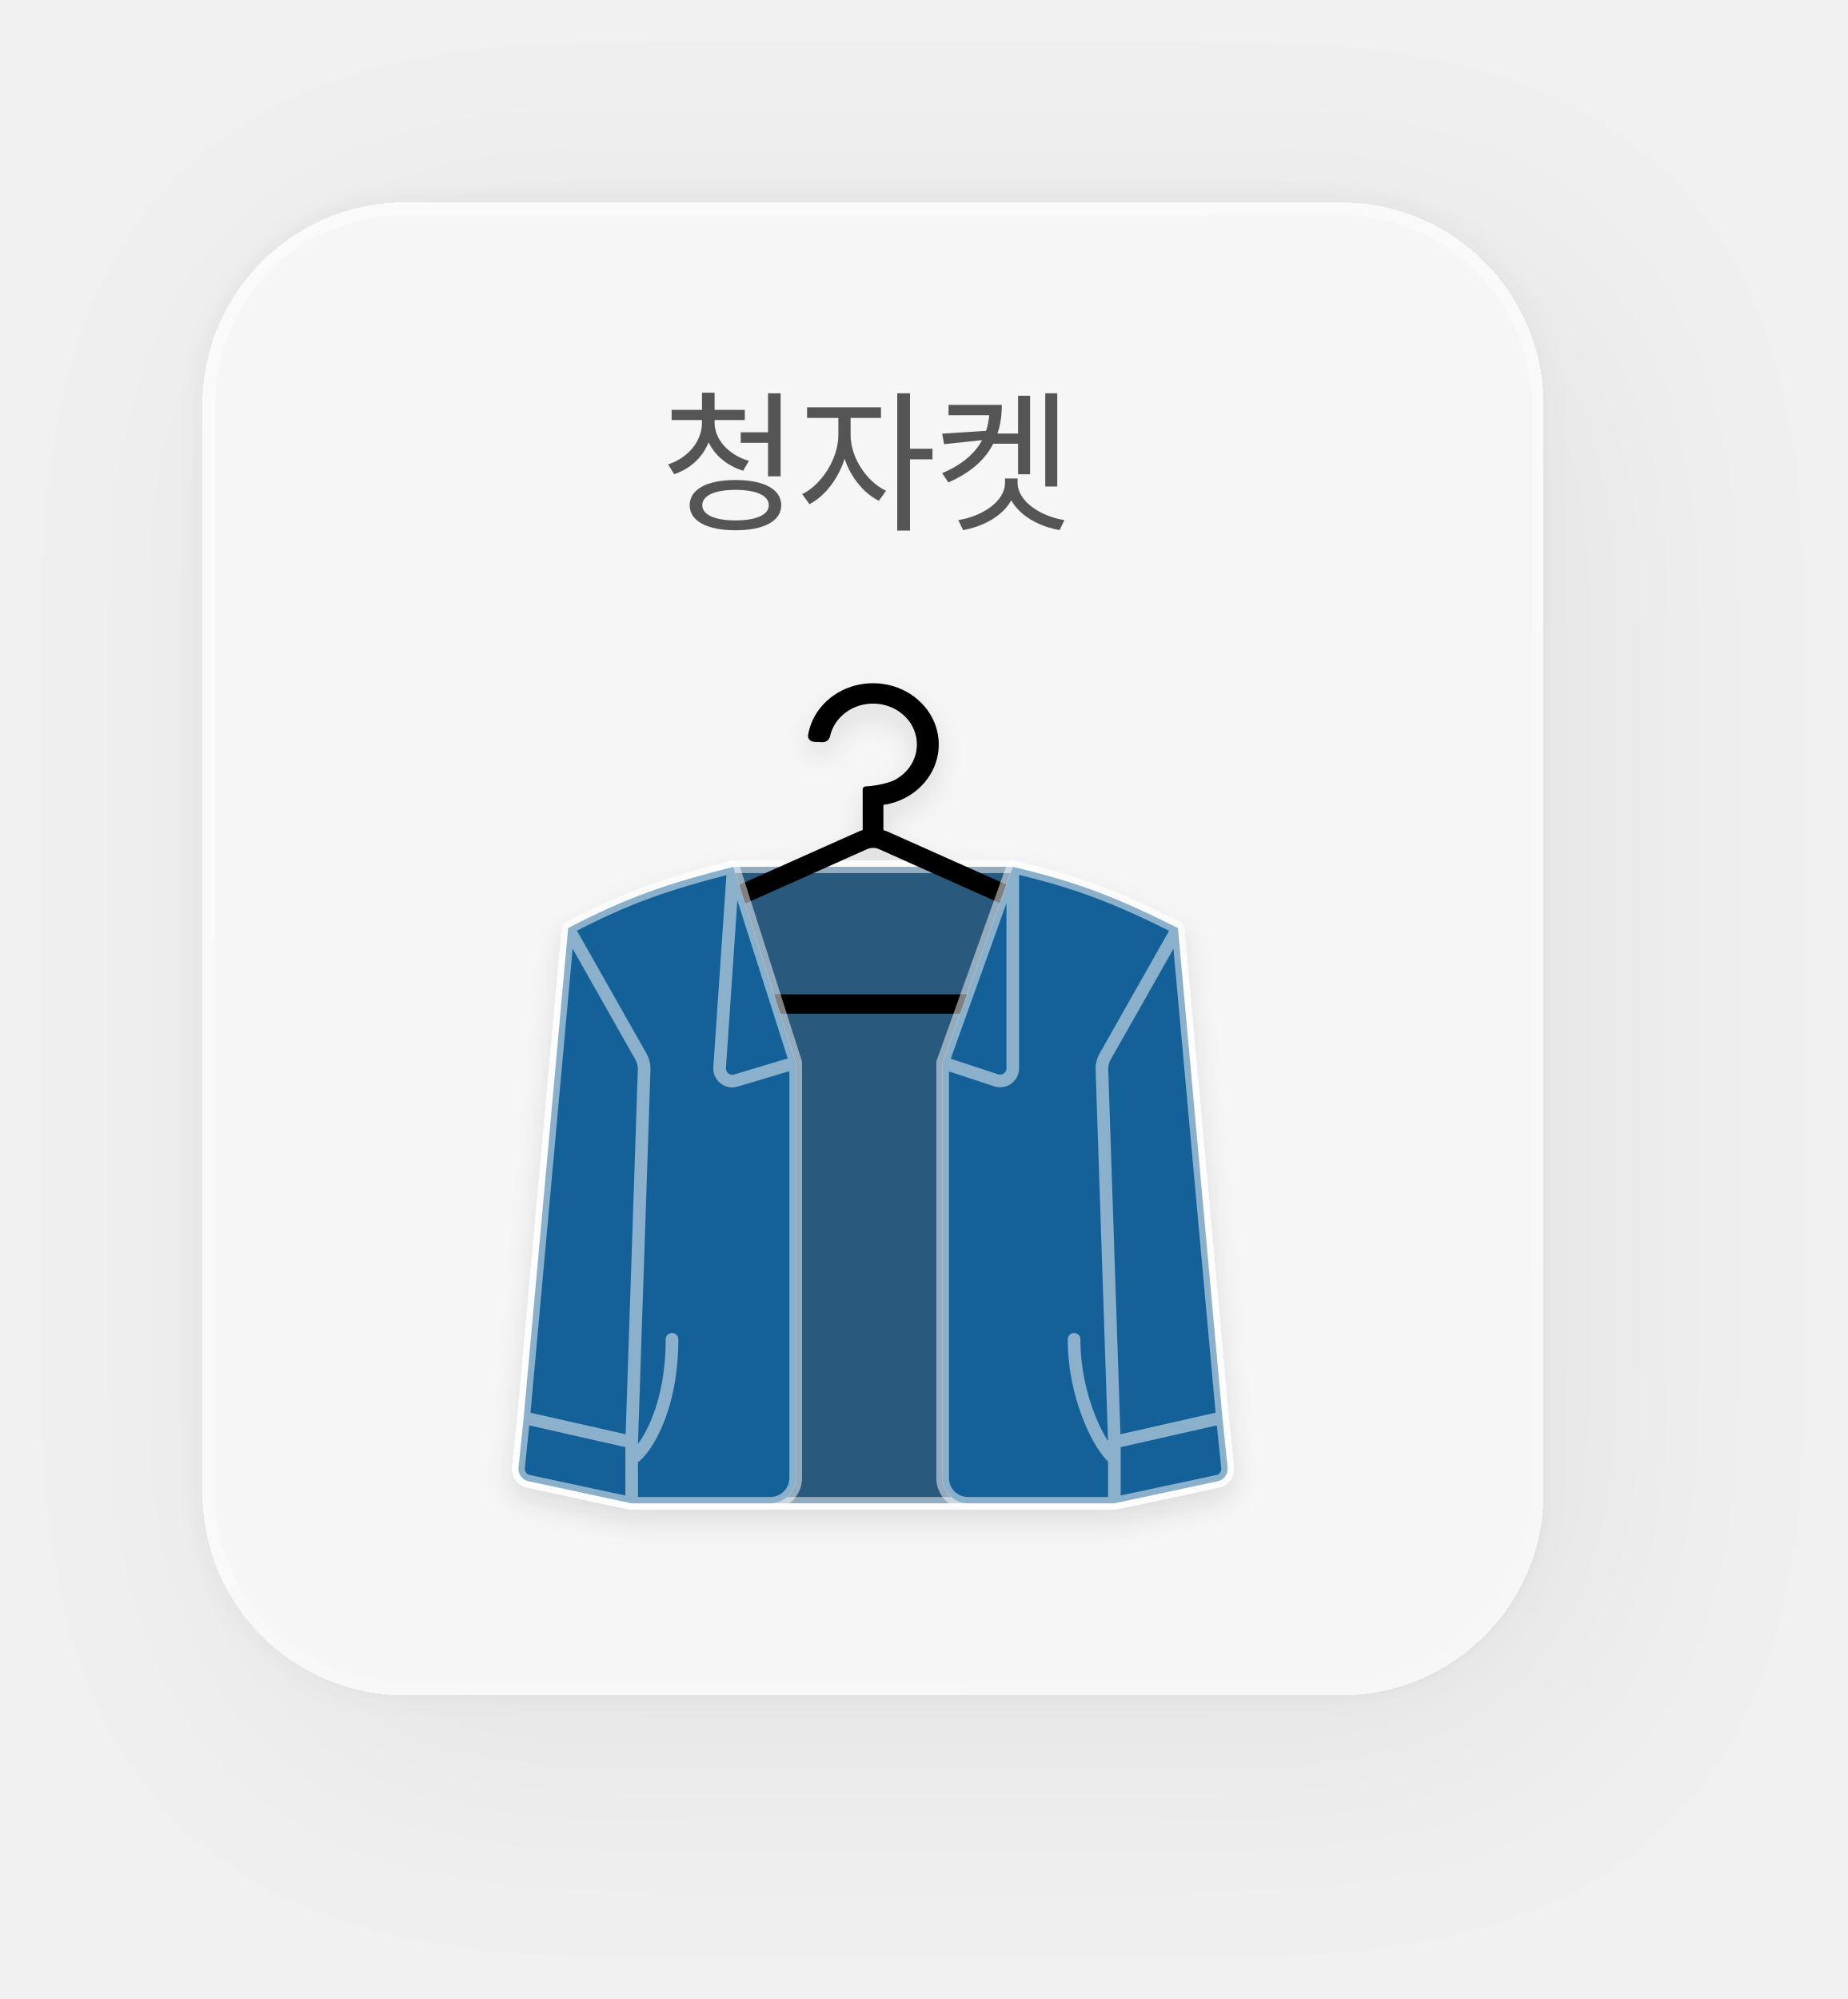
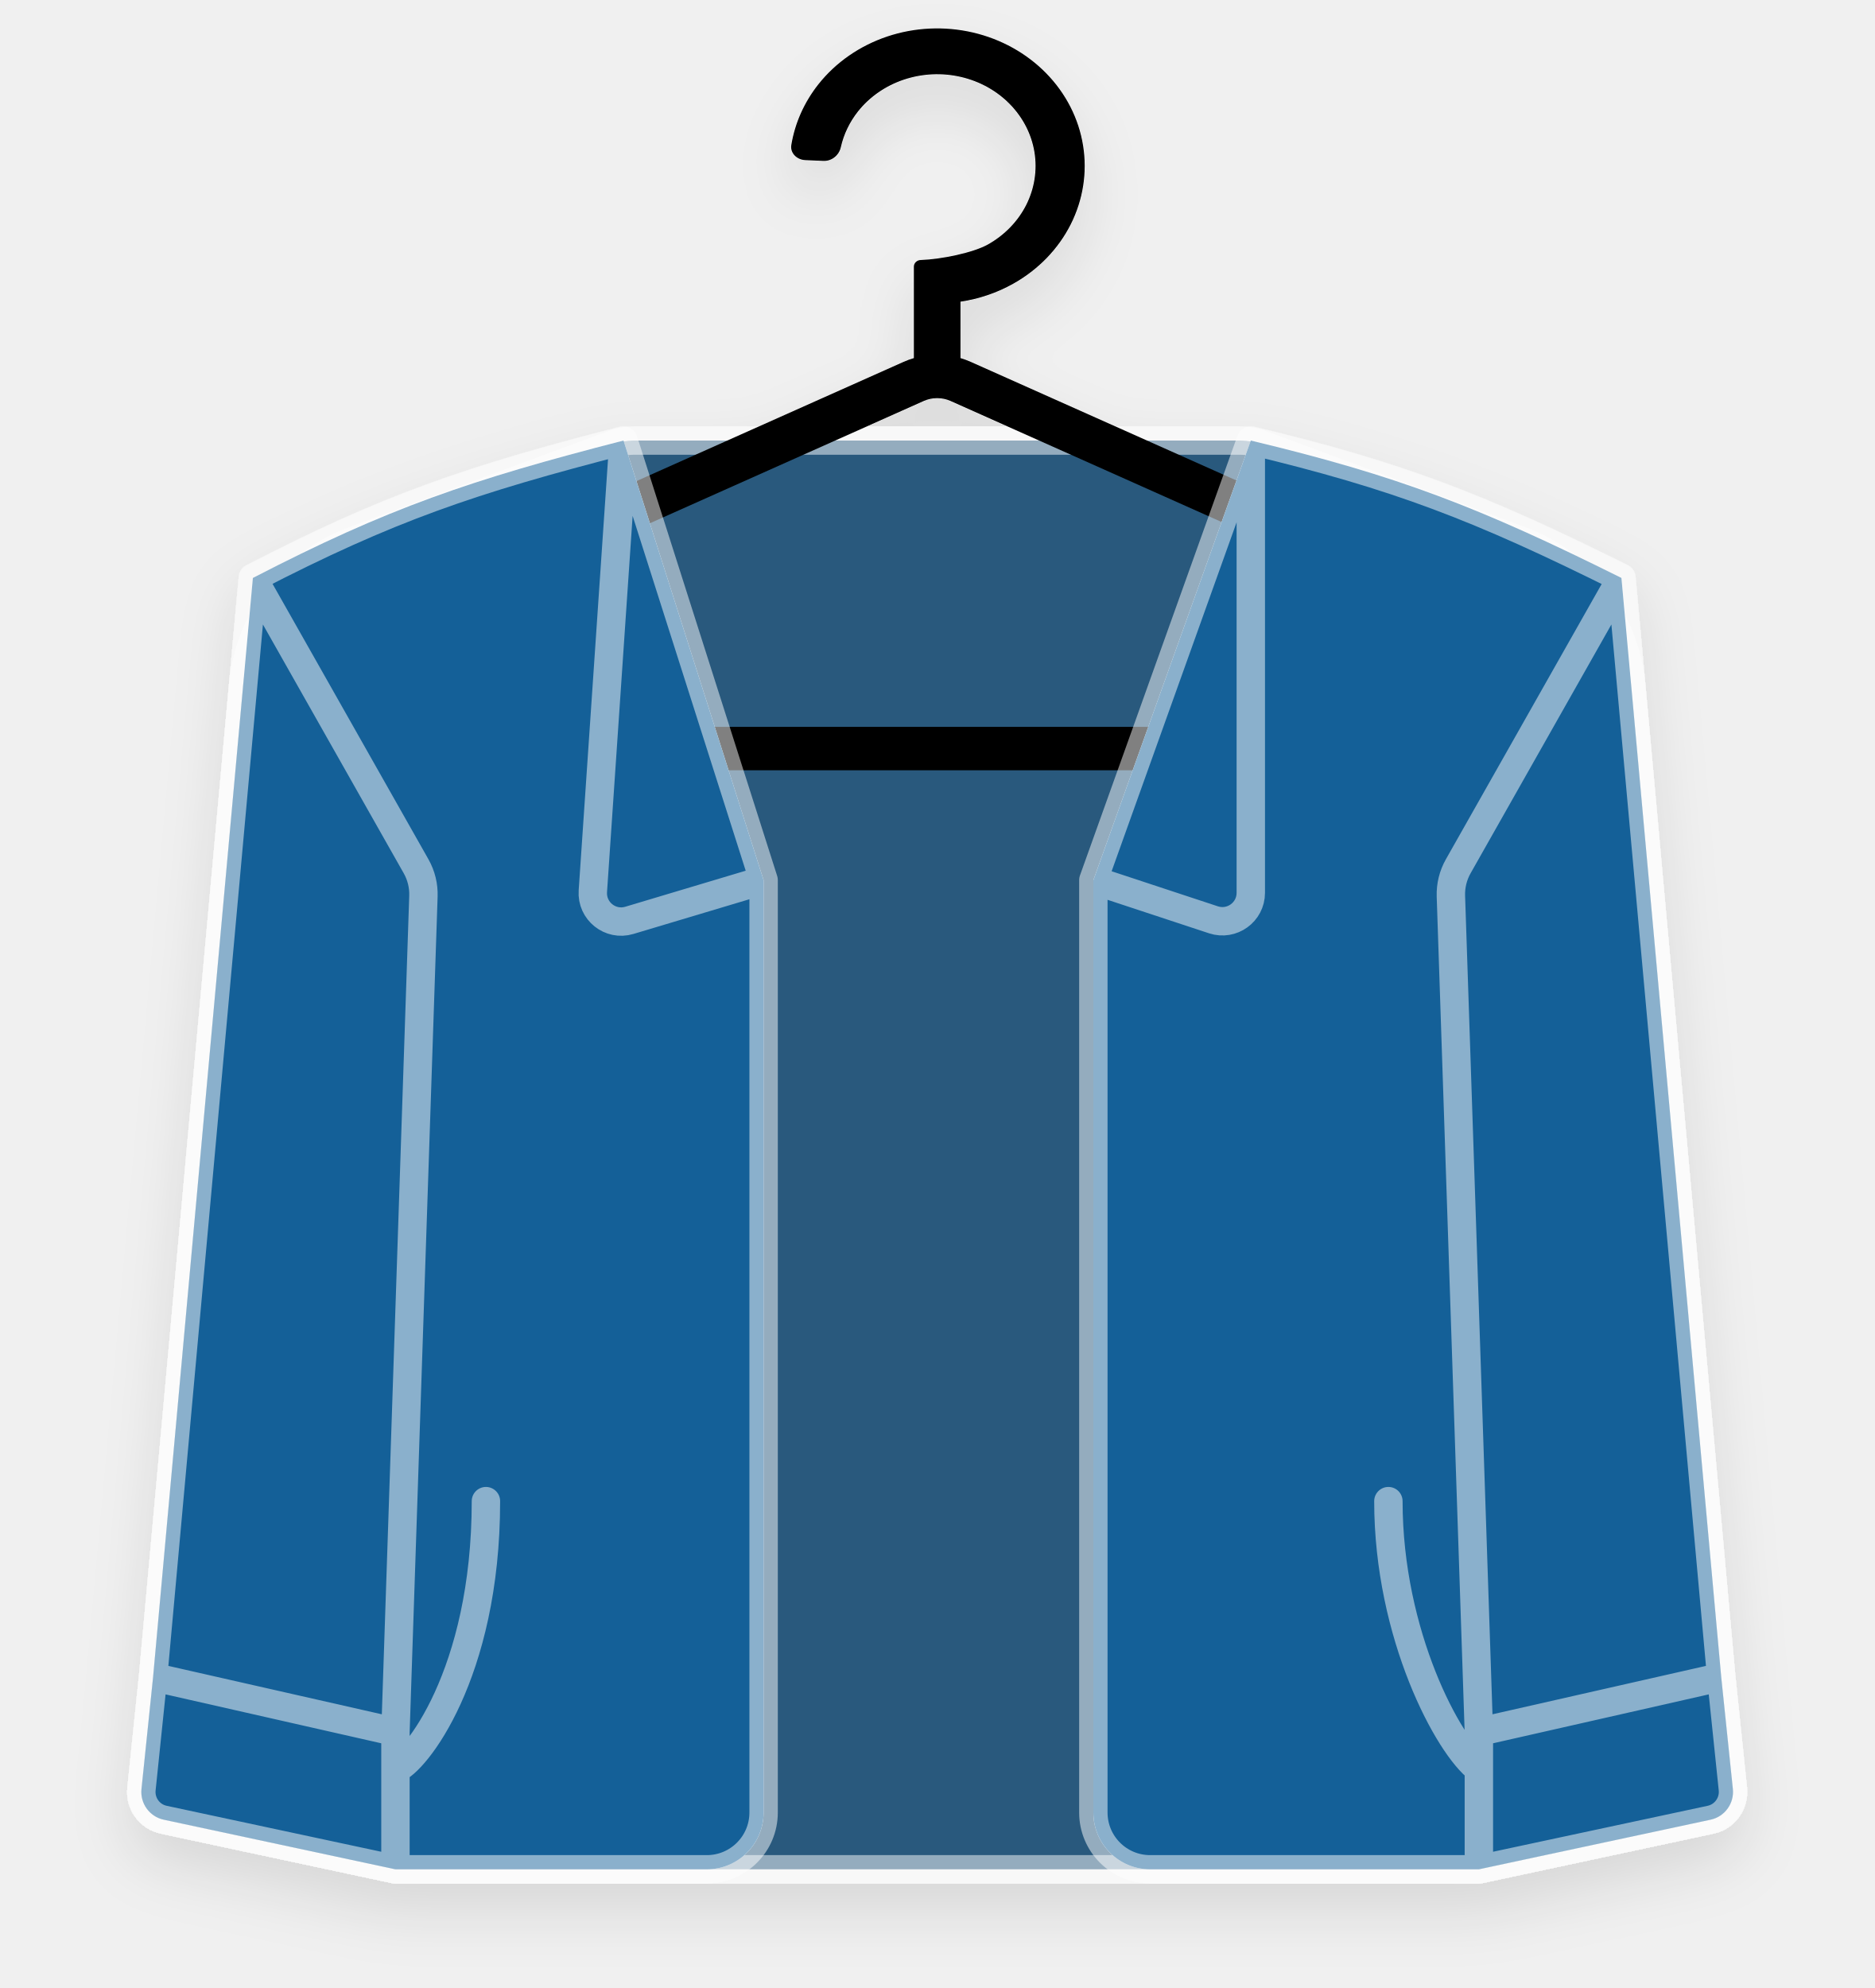
- <svg xmlns="http://www.w3.org/2000/svg" width="146" height="158" viewBox="0 0 146 158" fill="none">
-   <g filter="url(#filter0_bdd_5082_12650)">
-     <rect x="16" y="16" width="106" height="118" rx="16" fill="white" fill-opacity="0.4" shape-rendering="crispEdges" />
-     <rect x="16.5" y="16.5" width="105" height="117" rx="15.5" stroke="url(#paint0_linear_5082_12650)" stroke-opacity="0.5" shape-rendering="crispEdges" />
-     <path d="M55.481 32.936H56.297V33.404C56.297 35.288 55.097 36.872 53.285 37.484L52.805 36.704C54.401 36.188 55.481 34.868 55.481 33.404V32.936ZM55.661 32.936H56.477V33.404C56.477 34.748 57.593 35.96 59.189 36.428L58.733 37.208C56.909 36.644 55.661 35.18 55.661 33.404V32.936ZM53.081 32.396H58.865V33.2H53.081V32.396ZM55.481 31.04H56.477V32.684H55.481V31.04ZM58.541 34.172H60.989V35H58.541V34.172ZM60.701 31.088H61.697V37.652H60.701V31.088ZM58.133 37.94C60.377 37.94 61.745 38.672 61.745 39.932C61.745 41.18 60.377 41.912 58.133 41.912C55.877 41.912 54.509 41.18 54.509 39.932C54.509 38.672 55.877 37.94 58.133 37.94ZM58.133 38.72C56.489 38.72 55.505 39.164 55.505 39.932C55.505 40.688 56.489 41.132 58.133 41.132C59.765 41.132 60.761 40.688 60.761 39.932C60.761 39.164 59.765 38.72 58.133 38.72ZM66.257 32.636H67.049V34.4C67.049 36.656 65.668 38.984 63.977 39.848L63.401 39.056C64.948 38.3 66.257 36.236 66.257 34.4V32.636ZM66.436 32.636H67.228V34.4C67.228 36.116 68.453 38.048 70.025 38.792L69.46 39.584C67.745 38.732 66.436 36.548 66.436 34.4V32.636ZM63.785 32.192H69.629V33.032H63.785V32.192ZM70.912 31.088H71.921V41.936H70.912V31.088ZM71.68 35.468H73.697V36.308H71.68V35.468ZM78.328 34.268H80.716V35.072H78.328V34.268ZM82.612 31.088H83.559V38.456H82.612V31.088ZM80.463 31.28H81.412V37.484H80.463V31.28ZM79.431 37.82H80.284V38.168C80.284 40.112 78.303 41.516 76.12 41.9L75.736 41.108C77.656 40.808 79.431 39.608 79.431 38.168V37.82ZM79.564 37.82H80.427V38.168C80.427 39.608 82.216 40.808 84.124 41.108L83.74 41.9C81.555 41.516 79.564 40.112 79.564 38.168V37.82ZM78.207 32H79.18C79.18 34.664 78.016 36.8 74.956 38.132L74.463 37.4C77.175 36.248 78.207 34.472 78.207 32.264V32ZM74.968 32H78.555V32.816H74.968V32ZM78.112 34.04V34.736L74.62 35.108L74.463 34.28L78.112 34.04Z" fill="#121212" fill-opacity="0.7" />
-     <g filter="url(#filter1_bd_5082_12650)">
-       <path d="M48.453 72.035L57.62 68.637C57.843 68.554 58.078 68.512 58.315 68.512H79.685C79.922 68.512 80.158 68.554 80.38 68.637L89.547 72.035C91.715 72.838 93.228 74.816 93.437 77.118L96.609 112.049L97.019 115.993C97.071 116.501 96.733 116.967 96.233 117.074L88.075 118.821H69H49.925L41.767 117.074C41.267 116.967 40.929 116.501 40.982 115.993L41.391 112.049L44.563 77.118C44.772 74.816 46.285 72.838 48.453 72.035Z" fill="white" />
-       <path d="M48.453 72.035L57.62 68.637C57.843 68.554 58.078 68.512 58.315 68.512H79.685C79.922 68.512 80.158 68.554 80.38 68.637L89.547 72.035C91.715 72.838 93.228 74.816 93.437 77.118L96.609 112.049L97.019 115.993C97.071 116.501 96.733 116.967 96.233 117.074L88.075 118.821H69H49.925L41.767 117.074C41.267 116.967 40.929 116.501 40.982 115.993L41.391 112.049L44.563 77.118C44.772 74.816 46.285 72.838 48.453 72.035Z" fill="#29597D" />
-       <path d="M49.925 118.821L41.767 117.074C41.267 116.967 40.929 116.501 40.982 115.993L41.391 112.049M49.925 118.821H69H88.075M49.925 118.821V113.984M50.929 83.992L49.925 113.984M41.391 112.049L44.563 77.118C44.772 74.816 46.285 72.838 48.453 72.035L57.62 68.637C57.843 68.554 58.078 68.512 58.315 68.512H79.685C79.922 68.512 80.158 68.554 80.38 68.637L89.547 72.035C91.715 72.838 93.228 74.816 93.437 77.118L96.609 112.049M41.391 112.049L49.925 113.984M88.075 118.821L96.233 117.074C96.733 116.967 97.071 116.501 97.019 115.993L96.609 112.049M88.075 118.821V113.984M87.072 83.992L88.075 113.984M96.609 112.049L88.075 113.984" stroke="white" stroke-opacity="0.5" stroke-linecap="round" />
-       <path fill-rule="evenodd" clip-rule="evenodd" d="M71.68 62.99C71.107 63.312 70.475 63.526 69.82 63.623V65.608C69.943 65.644 70.064 65.688 70.182 65.741L91.538 75.275C94.163 76.447 93.267 80.122 90.356 80.122H47.644C44.733 80.122 43.837 76.447 46.462 75.275L67.818 65.741C67.936 65.688 68.057 65.644 68.18 65.608V62.388C68.18 62.259 68.291 62.155 68.429 62.155C69.151 62.129 70.265 61.901 70.787 61.608C71.374 61.278 71.843 60.794 72.135 60.217C72.426 59.639 72.528 58.993 72.426 58.362C72.324 57.731 72.023 57.142 71.562 56.669C71.101 56.197 70.5 55.863 69.835 55.709C69.17 55.555 68.471 55.589 67.826 55.805C67.182 56.021 66.621 56.411 66.213 56.924C65.915 57.301 65.71 57.731 65.608 58.185C65.547 58.461 65.295 58.679 64.993 58.666L64.356 58.638C64.054 58.625 63.818 58.386 63.864 58.107C63.991 57.334 64.318 56.599 64.82 55.965C65.431 55.195 66.273 54.611 67.24 54.286C68.207 53.962 69.255 53.912 70.253 54.143C71.25 54.374 72.151 54.875 72.843 55.583C73.535 56.291 73.986 57.175 74.138 58.122C74.291 59.069 74.139 60.037 73.702 60.904C73.264 61.77 72.561 62.496 71.68 62.99ZM69.473 67.12L90.829 76.654C91.879 77.123 91.521 78.593 90.356 78.593H47.644C46.479 78.593 46.121 77.123 47.171 76.654L68.527 67.12C68.826 66.987 69.174 66.987 69.473 67.12Z" fill="black" />
-       <path d="M44.905 73.35C49.673 70.883 52.572 69.895 57.956 68.512L62.889 83.992V116.821C62.889 117.926 61.993 118.821 60.889 118.821H49.925L41.767 117.074C41.267 116.967 40.929 116.501 40.982 115.993L41.391 112.049L44.905 73.35Z" fill="white" />
-       <path d="M44.905 73.35C49.673 70.883 52.572 69.895 57.956 68.512L62.889 83.992V116.821C62.889 117.926 61.993 118.821 60.889 118.821H49.925L41.767 117.074C41.267 116.967 40.929 116.501 40.982 115.993L41.391 112.049L44.905 73.35Z" fill="#146098" />
-       <path d="M96.233 117.074L88.075 118.821H76.5C75.395 118.821 74.5 117.926 74.5 116.821V83.992L80.044 68.512C85.223 69.752 88.078 70.85 93.095 73.35L96.609 112.049L97.019 115.993C97.071 116.501 96.733 116.967 96.233 117.074Z" fill="white" />
-       <path d="M96.233 117.074L88.075 118.821H76.5C75.395 118.821 74.5 117.926 74.5 116.821V83.992L80.044 68.512C85.223 69.752 88.078 70.85 93.095 73.35L96.609 112.049L97.019 115.993C97.071 116.501 96.733 116.967 96.233 117.074Z" fill="#146098" />
-       <path d="M57.956 68.512C52.572 69.895 49.673 70.883 44.905 73.35M57.956 68.512L62.889 83.992M57.956 68.512L56.876 84.382C56.828 85.078 57.491 85.608 58.16 85.407L62.889 83.992M44.905 73.35L41.391 112.049M44.905 73.35L50.651 83.502C50.833 83.823 50.922 84.187 50.91 84.554L49.925 113.984M49.925 118.821L41.767 117.074C41.267 116.967 40.929 116.501 40.982 115.993L41.391 112.049M49.925 118.821H60.889C61.993 118.821 62.889 117.926 62.889 116.821V83.992M49.925 118.821V115.286M41.391 112.049L49.925 113.984M49.925 113.984V115.286M80.044 68.512C85.223 69.752 88.078 70.85 93.095 73.35M80.044 68.512L74.5 83.992M80.044 68.512V84.438C80.044 85.12 79.377 85.601 78.73 85.388L74.5 83.992M88.075 118.821L96.233 117.074C96.733 116.967 97.071 116.501 97.019 115.993L96.609 112.049M88.075 118.821H76.5C75.395 118.821 74.5 117.926 74.5 116.821V83.992M88.075 118.821V115.286M93.095 73.35L96.609 112.049M93.095 73.35L87.349 83.502C87.167 83.823 87.078 84.187 87.09 84.554L88.075 113.984M96.609 112.049L88.075 113.984M88.075 113.984V115.286M88.075 115.286C87.013 114.5 84.889 110.571 84.889 105.857M49.925 115.286C50.579 115.089 53.111 111.986 53.111 105.857" stroke="white" stroke-opacity="0.5" stroke-linecap="round" stroke-linejoin="round" />
-     </g>
+ <svg xmlns="http://www.w3.org/2000/svg" width="66" height="70" viewBox="0 0 66 70" fill="none">
+   <g filter="url(#filter0_bd_5082_12652)">
+     <path d="M12.453 19.035L21.62 15.637C21.843 15.554 22.078 15.512 22.315 15.512H43.685C43.922 15.512 44.158 15.554 44.38 15.637L53.547 19.035C55.715 19.838 57.228 21.816 57.437 24.118L60.609 59.049L61.019 62.993C61.071 63.501 60.733 63.968 60.233 64.074L52.075 65.821H33H13.925L5.767 64.074C5.267 63.968 4.929 63.501 4.982 62.993L5.391 59.049L8.563 24.118C8.772 21.816 10.285 19.838 12.453 19.035Z" fill="white" />
+     <path d="M12.453 19.035L21.62 15.637C21.843 15.554 22.078 15.512 22.315 15.512H43.685C43.922 15.512 44.158 15.554 44.38 15.637L53.547 19.035C55.715 19.838 57.228 21.816 57.437 24.118L60.609 59.049L61.019 62.993C61.071 63.501 60.733 63.968 60.233 64.074L52.075 65.821H33H13.925L5.767 64.074C5.267 63.968 4.929 63.501 4.982 62.993L5.391 59.049L8.563 24.118C8.772 21.816 10.285 19.838 12.453 19.035Z" fill="#29597D" />
+     <path d="M13.925 65.821L5.767 64.074C5.267 63.968 4.929 63.501 4.982 62.993L5.391 59.049M13.925 65.821H33H52.075M13.925 65.821V60.984M14.929 30.992L13.925 60.984M5.391 59.049L8.563 24.118C8.772 21.816 10.285 19.838 12.453 19.035L21.62 15.637C21.843 15.554 22.078 15.512 22.315 15.512H43.685C43.922 15.512 44.158 15.554 44.38 15.637L53.547 19.035C55.715 19.838 57.228 21.816 57.437 24.118L60.609 59.049M5.391 59.049L13.925 60.984M52.075 65.821L60.233 64.074C60.733 63.968 61.071 63.501 61.019 62.993L60.609 59.049M52.075 65.821V60.984M51.072 30.992L52.075 60.984M60.609 59.049L52.075 60.984" stroke="white" stroke-opacity="0.5" stroke-linecap="round" />
+     <path fill-rule="evenodd" clip-rule="evenodd" d="M35.68 9.99C35.107 10.312 34.475 10.526 33.821 10.623V12.608C33.943 12.644 34.064 12.688 34.182 12.741L55.538 22.275C58.163 23.447 57.267 27.122 54.356 27.122H11.643C8.733 27.122 7.837 23.447 10.462 22.275L31.818 12.741C31.936 12.688 32.057 12.644 32.18 12.608V9.388C32.18 9.259 32.291 9.155 32.429 9.155C33.151 9.129 34.265 8.9 34.787 8.608C35.374 8.278 35.843 7.794 36.135 7.217C36.426 6.639 36.528 5.993 36.426 5.362C36.324 4.731 36.023 4.142 35.562 3.67C35.101 3.197 34.5 2.863 33.835 2.709C33.17 2.555 32.471 2.589 31.826 2.805C31.182 3.021 30.621 3.411 30.213 3.924C29.915 4.301 29.71 4.731 29.608 5.185C29.547 5.461 29.295 5.679 28.993 5.666L28.356 5.638C28.054 5.625 27.818 5.385 27.864 5.107C27.991 4.334 28.318 3.599 28.82 2.965C29.431 2.195 30.273 1.611 31.24 1.286C32.207 0.962 33.255 0.912 34.253 1.143C35.25 1.374 36.151 1.875 36.843 2.583C37.535 3.292 37.986 4.175 38.138 5.122C38.291 6.069 38.139 7.037 37.702 7.904C37.264 8.77 36.561 9.496 35.68 9.99ZM33.473 14.12L54.829 23.654C55.879 24.123 55.521 25.593 54.356 25.593H11.643C10.479 25.593 10.121 24.123 11.171 23.654L32.527 14.12C32.826 13.986 33.174 13.986 33.473 14.12Z" fill="black" />
+     <path d="M8.905 20.35C13.673 17.883 16.572 16.895 21.956 15.512L26.889 30.992V63.821C26.889 64.926 25.994 65.821 24.889 65.821H13.925L5.767 64.074C5.267 63.968 4.929 63.501 4.982 62.993L5.391 59.049L8.905 20.35Z" fill="white" />
+     <path d="M8.905 20.35C13.673 17.883 16.572 16.895 21.956 15.512L26.889 30.992V63.821C26.889 64.926 25.994 65.821 24.889 65.821H13.925L5.767 64.074C5.267 63.968 4.929 63.501 4.982 62.993L5.391 59.049L8.905 20.35Z" fill="#146098" />
+     <path d="M60.233 64.074L52.075 65.821H40.5C39.395 65.821 38.5 64.926 38.5 63.821V30.992L44.044 15.512C49.223 16.752 52.078 17.851 57.095 20.35L60.609 59.049L61.019 62.993C61.071 63.501 60.733 63.968 60.233 64.074Z" fill="white" />
+     <path d="M60.233 64.074L52.075 65.821H40.5C39.395 65.821 38.5 64.926 38.5 63.821V30.992L44.044 15.512C49.223 16.752 52.078 17.851 57.095 20.35L60.609 59.049L61.019 62.993C61.071 63.501 60.733 63.968 60.233 64.074Z" fill="#146098" />
+     <path d="M21.956 15.512C16.572 16.895 13.673 17.883 8.905 20.35M21.956 15.512L26.889 30.992M21.956 15.512L20.876 31.381C20.828 32.078 21.491 32.608 22.16 32.407L26.889 30.992M8.905 20.35L5.391 59.049M8.905 20.35L14.651 30.502C14.833 30.823 14.922 31.187 14.91 31.554L13.925 60.984M13.925 65.821L5.767 64.074C5.267 63.968 4.929 63.501 4.982 62.993L5.391 59.049M13.925 65.821H24.889C25.994 65.821 26.889 64.926 26.889 63.821V30.992M13.925 65.821V62.286M5.391 59.049L13.925 60.984M13.925 60.984V62.286M44.044 15.512C49.223 16.752 52.078 17.851 57.095 20.35M44.044 15.512L38.5 30.992M44.044 15.512V31.438C44.044 32.12 43.377 32.601 42.73 32.388L38.5 30.992M52.075 65.821L60.233 64.074C60.733 63.968 61.071 63.501 61.019 62.993L60.609 59.049M52.075 65.821H40.5C39.395 65.821 38.5 64.926 38.5 63.821V30.992M52.075 65.821V62.286M57.095 20.35L60.609 59.049M57.095 20.35L51.349 30.502C51.167 30.823 51.078 31.187 51.09 31.554L52.075 60.984M60.609 59.049L52.075 60.984M52.075 60.984V62.286M52.075 62.286C51.013 61.5 48.889 57.571 48.889 52.857M13.925 62.286C14.579 62.089 17.111 58.986 17.111 52.857" stroke="white" stroke-opacity="0.5" stroke-linecap="round" stroke-linejoin="round" />
  </g>
  <defs>
-     <filter id="filter0_bdd_5082_12650" x="-4" y="-4" width="150" height="162" filterUnits="userSpaceOnUse" color-interpolation-filters="sRGB">
-       <feFlood flood-opacity="0" result="BackgroundImageFix" />
-       <feGaussianBlur in="BackgroundImageFix" stdDeviation="10" />
-       <feComposite in2="SourceAlpha" operator="in" result="effect1_backgroundBlur_5082_12650" />
-       <feColorMatrix in="SourceAlpha" type="matrix" values="0 0 0 0 0 0 0 0 0 0 0 0 0 0 0 0 0 0 127 0" result="hardAlpha" />
-       <feOffset dx="4" dy="4" />
-       <feGaussianBlur stdDeviation="10" />
-       <feComposite in2="hardAlpha" operator="out" />
-       <feColorMatrix type="matrix" values="0 0 0 0 0 0 0 0 0 0 0 0 0 0 0 0 0 0 0.05 0" />
-       <feBlend mode="normal" in2="effect1_backgroundBlur_5082_12650" result="effect2_dropShadow_5082_12650" />
-       <feColorMatrix in="SourceAlpha" type="matrix" values="0 0 0 0 0 0 0 0 0 0 0 0 0 0 0 0 0 0 127 0" result="hardAlpha" />
-       <feOffset />
-       <feGaussianBlur stdDeviation="1" />
-       <feComposite in2="hardAlpha" operator="out" />
-       <feColorMatrix type="matrix" values="0 0 0 0 0 0 0 0 0 0 0 0 0 0 0 0 0 0 0.05 0" />
-       <feBlend mode="normal" in2="effect2_dropShadow_5082_12650" result="effect3_dropShadow_5082_12650" />
-       <feBlend mode="normal" in="SourceGraphic" in2="effect3_dropShadow_5082_12650" result="shape" />
-     </filter>
-     <filter id="filter1_bd_5082_12650" x="30.476" y="44" width="77.048" height="85.321" filterUnits="userSpaceOnUse" color-interpolation-filters="sRGB">
+     <filter id="filter0_bd_5082_12652" x="-5.524" y="-9" width="77.048" height="85.321" filterUnits="userSpaceOnUse" color-interpolation-filters="sRGB">
      <feFlood flood-opacity="0" result="BackgroundImageFix" />
      <feGaussianBlur in="BackgroundImageFix" stdDeviation="5" />
-       <feComposite in2="SourceAlpha" operator="in" result="effect1_backgroundBlur_5082_12650" />
+       <feComposite in2="SourceAlpha" operator="in" result="effect1_backgroundBlur_5082_12652" />
      <feColorMatrix in="SourceAlpha" type="matrix" values="0 0 0 0 0 0 0 0 0 0 0 0 0 0 0 0 0 0 127 0" result="hardAlpha" />
      <feOffset dy="1" />
      <feGaussianBlur stdDeviation="1" />
      <feComposite in2="hardAlpha" operator="out" />
      <feColorMatrix type="matrix" values="0 0 0 0 0 0 0 0 0 0 0 0 0 0 0 0 0 0 0.1 0" />
-       <feBlend mode="normal" in2="effect1_backgroundBlur_5082_12650" result="effect2_dropShadow_5082_12650" />
-       <feBlend mode="normal" in="SourceGraphic" in2="effect2_dropShadow_5082_12650" result="shape" />
+       <feBlend mode="normal" in2="effect1_backgroundBlur_5082_12652" result="effect2_dropShadow_5082_12652" />
+       <feBlend mode="normal" in="SourceGraphic" in2="effect2_dropShadow_5082_12652" result="shape" />
    </filter>
-     <linearGradient id="paint0_linear_5082_12650" x1="28.046" y1="16" x2="137.125" y2="165.064" gradientUnits="userSpaceOnUse">
-       <stop stop-color="white" />
-       <stop offset="1" stop-color="white" stop-opacity="0" />
-     </linearGradient>
  </defs>
</svg>
